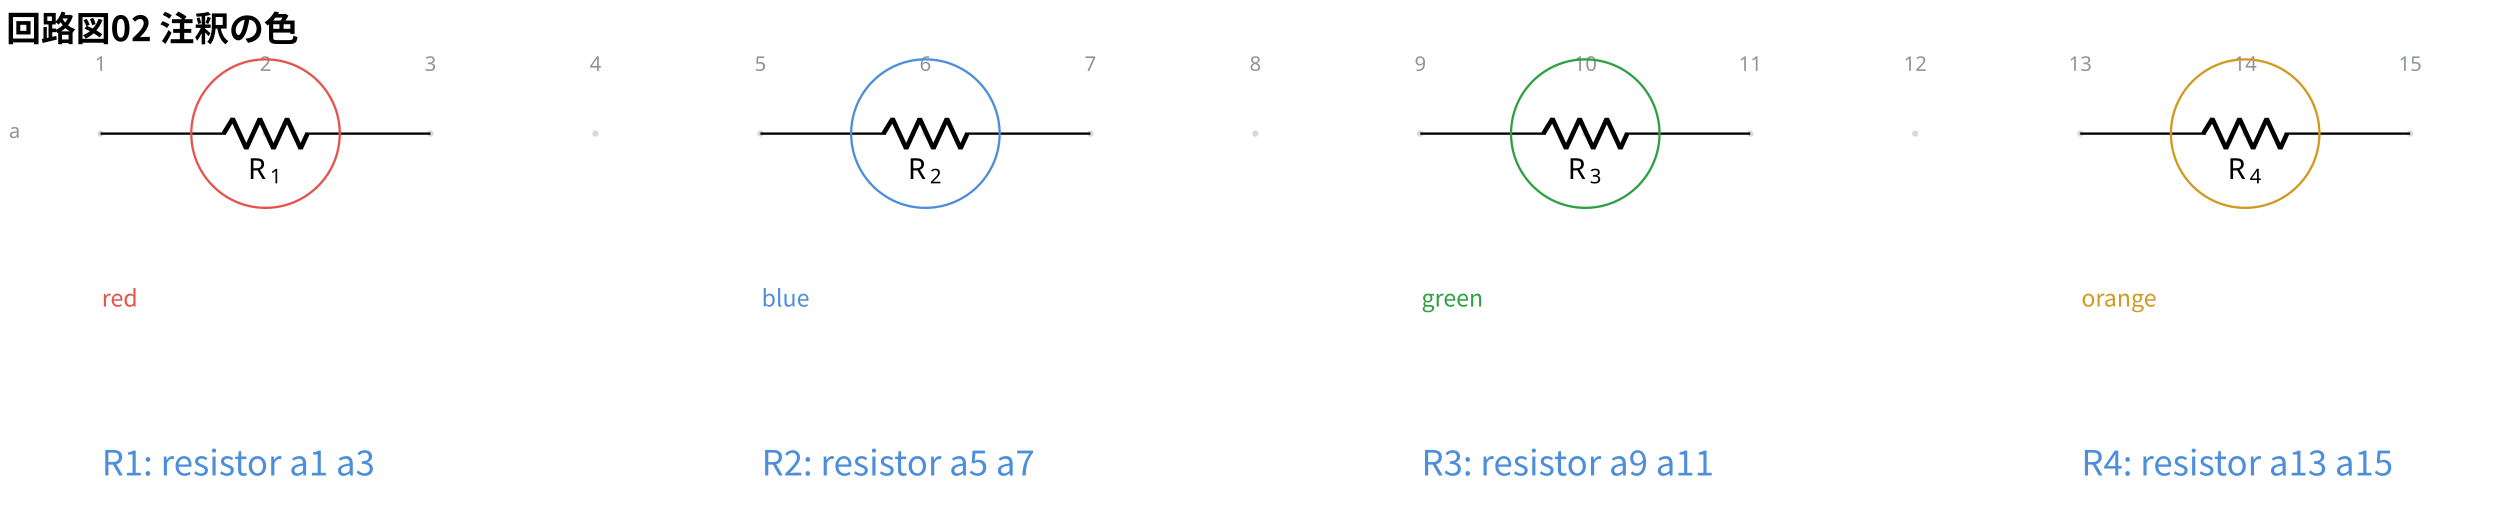
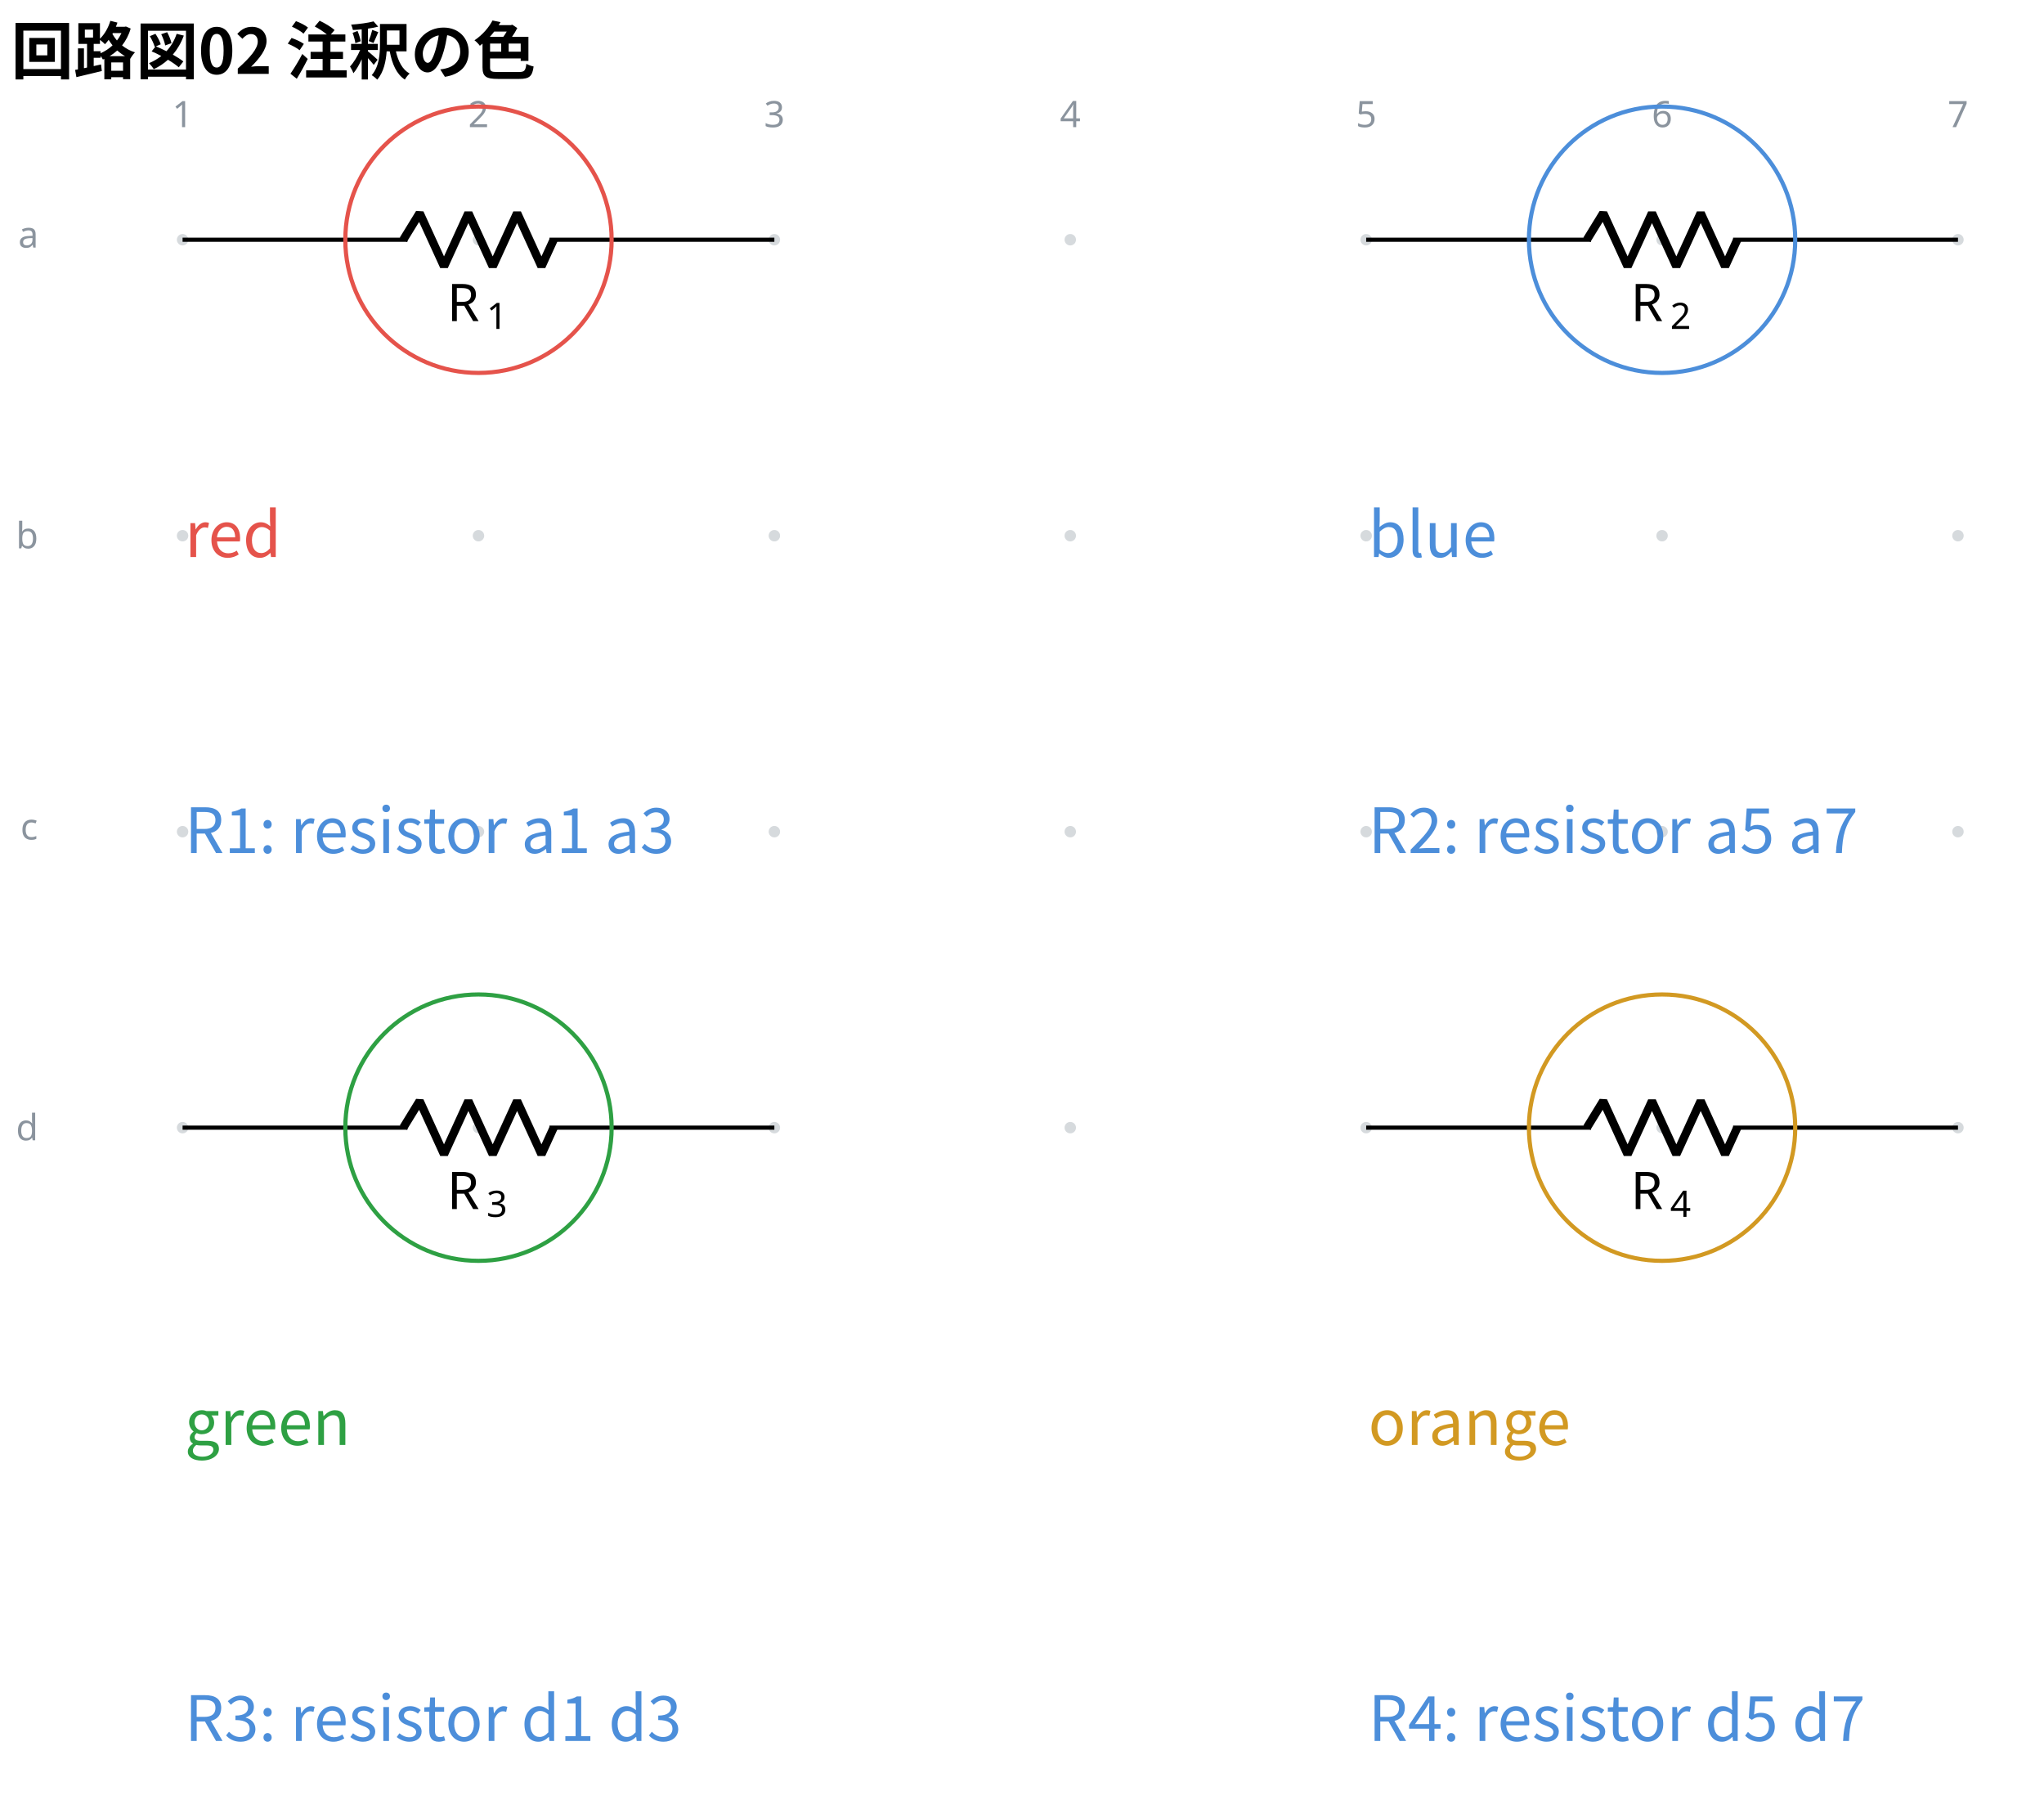
- <svg xmlns="http://www.w3.org/2000/svg" data-circuit-fence="0.1.0" fill="currentColor" width="1149.811" height="236.06" viewBox="-72 -72 862.358 177.045">
+ <svg xmlns="http://www.w3.org/2000/svg" data-circuit-fence="0.1.0" fill="currentColor" width="524.121" height="463.682" viewBox="-72 -72 393.091 347.761">
  <g stroke="currentColor" stroke-miterlimit="10" stroke-width=".8">
-     <path fill="#8b949e" fill-opacity=".35" stroke="none" stroke-opacity=".35" d="M-36.218-25.909a1.1 1.1 0 1 0-2.2 0 1.1 1.1 0 0 0 2.2 0M20.688-25.909a1.1 1.1 0 1 0-2.2 0 1.1 1.1 0 0 0 2.2 0M77.593-25.909a1.1 1.1 0 1 0-2.2 0 1.1 1.1 0 0 0 2.2 0M134.499-25.909a1.1 1.1 0 1 0-2.2 0 1.1 1.1 0 0 0 2.2 0M191.404-25.909a1.1 1.1 0 1 0-2.2 0 1.1 1.1 0 0 0 2.2 0M248.31-25.909a1.1 1.1 0 1 0-2.2 0 1.1 1.1 0 0 0 2.2 0M305.215-25.909a1.1 1.1 0 1 0-2.2 0 1.1 1.1 0 0 0 2.2 0M362.12-25.909a1.1 1.1 0 1 0-2.2 0 1.1 1.1 0 0 0 2.2 0M419.026-25.909a1.1 1.1 0 1 0-2.2 0 1.1 1.1 0 0 0 2.2 0M475.932-25.909a1.1 1.1 0 1 0-2.2 0 1.1 1.1 0 0 0 2.2 0M532.837-25.909a1.1 1.1 0 1 0-2.2 0 1.1 1.1 0 0 0 2.2 0M589.743-25.909a1.1 1.1 0 1 0-2.2 0 1.1 1.1 0 0 0 2.2 0M646.648-25.909a1.1 1.1 0 1 0-2.2 0 1.1 1.1 0 0 0 2.2 0M703.554-25.909a1.1 1.1 0 1 0-2.2 0 1.1 1.1 0 0 0 2.2 0M760.46-25.909a1.1 1.1 0 1 0-2.2 0 1.1 1.1 0 0 0 2.2 0m-1.1 0" />
+     <path fill="#8b949e" fill-opacity=".35" stroke="none" stroke-opacity=".35" d="M-35.787-25.909a1.1 1.1 0 1 0-2.2 0 1.1 1.1 0 0 0 2.2 0M-35.787 30.997a1.1 1.1 0 1 0-2.2 0 1.1 1.1 0 0 0 2.2 0M-35.787 87.902a1.1 1.1 0 1 0-2.2 0 1.1 1.1 0 0 0 2.2 0M-35.787 144.808a1.1 1.1 0 1 0-2.2 0 1.1 1.1 0 0 0 2.2 0M21.118-25.909a1.1 1.1 0 1 0-2.2 0 1.1 1.1 0 0 0 2.2 0M21.118 30.997a1.1 1.1 0 1 0-2.2 0 1.1 1.1 0 0 0 2.2 0M21.118 87.902a1.1 1.1 0 1 0-2.2 0 1.1 1.1 0 0 0 2.2 0M21.118 144.808a1.1 1.1 0 1 0-2.2 0 1.1 1.1 0 0 0 2.2 0M78.024-25.909a1.1 1.1 0 1 0-2.2 0 1.1 1.1 0 0 0 2.2 0M78.024 30.997a1.1 1.1 0 1 0-2.2 0 1.1 1.1 0 0 0 2.2 0M78.024 87.902a1.1 1.1 0 1 0-2.2 0 1.1 1.1 0 0 0 2.2 0M78.024 144.808a1.1 1.1 0 1 0-2.2 0 1.1 1.1 0 0 0 2.2 0M134.93-25.909a1.1 1.1 0 1 0-2.2 0 1.1 1.1 0 0 0 2.2 0M134.93 30.997a1.1 1.1 0 1 0-2.2 0 1.1 1.1 0 0 0 2.2 0M134.93 87.902a1.1 1.1 0 1 0-2.2 0 1.1 1.1 0 0 0 2.2 0M134.93 144.808a1.1 1.1 0 1 0-2.2 0 1.1 1.1 0 0 0 2.2 0M191.835-25.909a1.1 1.1 0 1 0-2.2 0 1.1 1.1 0 0 0 2.2 0M191.835 30.997a1.1 1.1 0 1 0-2.2 0 1.1 1.1 0 0 0 2.2 0M191.835 87.902a1.1 1.1 0 1 0-2.2 0 1.1 1.1 0 0 0 2.2 0M191.835 144.808a1.1 1.1 0 1 0-2.2 0 1.1 1.1 0 0 0 2.2 0M248.74-25.909a1.1 1.1 0 1 0-2.2 0 1.1 1.1 0 0 0 2.2 0M248.74 30.997a1.1 1.1 0 1 0-2.2 0 1.1 1.1 0 0 0 2.2 0M248.74 87.902a1.1 1.1 0 1 0-2.2 0 1.1 1.1 0 0 0 2.2 0M248.74 144.808a1.1 1.1 0 1 0-2.2 0 1.1 1.1 0 0 0 2.2 0M305.646-25.909a1.1 1.1 0 1 0-2.2 0 1.1 1.1 0 0 0 2.2 0M305.646 30.997a1.1 1.1 0 1 0-2.2 0 1.1 1.1 0 0 0 2.2 0M305.646 87.902a1.1 1.1 0 1 0-2.2 0 1.1 1.1 0 0 0 2.2 0M305.646 144.808a1.1 1.1 0 1 0-2.2 0 1.1 1.1 0 0 0 2.2 0m-1.1 0" />
    <g fill="#8b949e" stroke="#8b949e">
-       <text x="-37.318" y="-25.909" fill="#8b949e" stroke="none" font-family="cmr7" font-size="7" transform="translate(-1.993 -21.645)">1</text>
+       <text x="-36.887" y="-25.909" fill="#8b949e" stroke="none" font-family="cmr7" font-size="7" transform="translate(-1.993 -21.645)">1</text>
    </g>
    <g fill="#8b949e" stroke="#8b949e">
-       <text x="-37.318" y="-25.909" fill="#8b949e" stroke="none" font-family="cmr7" font-size="7" transform="translate(54.912 -21.645)">2</text>
+       <text x="-36.887" y="-25.909" fill="#8b949e" stroke="none" font-family="cmr7" font-size="7" transform="translate(54.912 -21.645)">2</text>
    </g>
    <g fill="#8b949e" stroke="#8b949e">
-       <text x="-37.318" y="-25.909" fill="#8b949e" stroke="none" font-family="cmr7" font-size="7" transform="translate(111.818 -21.645)">3</text>
+       <text x="-36.887" y="-25.909" fill="#8b949e" stroke="none" font-family="cmr7" font-size="7" transform="translate(111.818 -21.645)">3</text>
    </g>
    <g fill="#8b949e" stroke="#8b949e">
-       <text x="-37.318" y="-25.909" fill="#8b949e" stroke="none" font-family="cmr7" font-size="7" transform="translate(168.723 -21.645)">4</text>
+       <text x="-36.887" y="-25.909" fill="#8b949e" stroke="none" font-family="cmr7" font-size="7" transform="translate(168.723 -21.645)">4</text>
    </g>
    <g fill="#8b949e" stroke="#8b949e">
-       <text x="-37.318" y="-25.909" fill="#8b949e" stroke="none" font-family="cmr7" font-size="7" transform="translate(225.629 -21.645)">5</text>
+       <text x="-36.887" y="-25.909" fill="#8b949e" stroke="none" font-family="cmr7" font-size="7" transform="translate(225.629 -21.645)">5</text>
    </g>
    <g fill="#8b949e" stroke="#8b949e">
-       <text x="-37.318" y="-25.909" fill="#8b949e" stroke="none" font-family="cmr7" font-size="7" transform="translate(282.534 -21.645)">6</text>
+       <text x="-36.887" y="-25.909" fill="#8b949e" stroke="none" font-family="cmr7" font-size="7" transform="translate(282.534 -21.645)">6</text>
    </g>
    <g fill="#8b949e" stroke="#8b949e">
-       <text x="-37.318" y="-25.909" fill="#8b949e" stroke="none" font-family="cmr7" font-size="7" transform="translate(339.44 -21.645)">7</text>
+       <text x="-36.887" y="-25.909" fill="#8b949e" stroke="none" font-family="cmr7" font-size="7" transform="translate(339.44 -21.645)">7</text>
    </g>
    <g fill="#8b949e" stroke="#8b949e">
-       <text x="-37.318" y="-25.909" fill="#8b949e" stroke="none" font-family="cmr7" font-size="7" transform="translate(396.345 -21.645)">8</text>
+       <text x="-36.887" y="-25.909" fill="#8b949e" stroke="none" font-family="cmr7" font-size="7" transform="translate(-31.62 1.507)">a</text>
    </g>
    <g fill="#8b949e" stroke="#8b949e">
-       <text x="-37.318" y="-25.909" fill="#8b949e" stroke="none" font-family="cmr7" font-size="7" transform="translate(453.25 -21.645)">9</text>
+       <text x="-36.887" y="-25.909" fill="#8b949e" stroke="none" font-family="cmr7" font-size="7" transform="translate(-32.05 59.336)">b</text>
    </g>
    <g fill="#8b949e" stroke="#8b949e">
-       <text x="-37.318" y="-25.909" fill="#8b949e" stroke="none" font-family="cmr7" font-size="7" transform="translate(508.163 -21.645)">10</text>
+       <text x="-36.887" y="-25.909" fill="#8b949e" stroke="none" font-family="cmr7" font-size="7" transform="translate(-31.189 115.318)">c</text>
    </g>
    <g fill="#8b949e" stroke="#8b949e">
-       <text x="-37.318" y="-25.909" fill="#8b949e" stroke="none" font-family="cmr7" font-size="7" transform="translate(565.069 -21.645)">11</text>
+       <text x="-36.887" y="-25.909" fill="#8b949e" stroke="none" font-family="cmr7" font-size="7" transform="translate(-32.05 173.147)">d</text>
    </g>
-     <g fill="#8b949e" stroke="#8b949e">
-       <text x="-37.318" y="-25.909" fill="#8b949e" stroke="none" font-family="cmr7" font-size="7" transform="translate(621.974 -21.645)">12</text>
-     </g>
-     <g fill="#8b949e" stroke="#8b949e">
-       <text x="-37.318" y="-25.909" fill="#8b949e" stroke="none" font-family="cmr7" font-size="7" transform="translate(678.88 -21.645)">13</text>
-     </g>
-     <g fill="#8b949e" stroke="#8b949e">
-       <text x="-37.318" y="-25.909" fill="#8b949e" stroke="none" font-family="cmr7" font-size="7" transform="translate(735.785 -21.645)">14</text>
-     </g>
-     <g fill="#8b949e" stroke="#8b949e">
-       <text x="-37.318" y="-25.909" fill="#8b949e" stroke="none" font-family="cmr7" font-size="7" transform="translate(792.69 -21.645)">15</text>
-     </g>
-     <g fill="#8b949e" stroke="#8b949e">
-       <text x="-37.318" y="-25.909" fill="#8b949e" stroke="none" font-family="cmr7" font-size="7" transform="translate(-31.62 1.507)">a</text>
-     </g>
-     <path fill="none" d="M-37.318-25.909h.4m-.4 0H5.93m27.315 0h43.248m-.4 0h.4" />
+     <path fill="none" d="M-36.887-25.909h.4m-.4 0H6.36m27.315 0h43.248m-.4 0h.4" />
    <g stroke-linejoin="bevel" stroke-width="1.6">
-       <path fill="none" d="m5.13-25.909 3.143-5.121 4.686 10.243 4.686-10.243 4.686 10.243 4.685-10.243 4.686 10.243 2.343-5.122" />
+       <path fill="none" d="m5.561-25.909 3.143-5.121 4.686 10.243 4.685-10.243 4.686 10.243 4.686-10.243 4.686 10.243 2.343-5.122" />
    </g>
    <g stroke="none">
-       <text x="-37.318" y="-25.909" font-family="cmmi10" font-size="10" transform="translate(50.866 15.648)">R</text>
-       <text x="-29.725" y="-24.409" font-family="cmr7" font-size="7" transform="translate(50.866 15.648)">1</text>
+       <text x="-36.887" y="-25.909" font-family="cmmi10" font-size="10" transform="translate(50.866 15.648)">R</text>
+       <text x="-29.294" y="-24.409" font-family="cmr7" font-size="7" transform="translate(50.866 15.648)">1</text>
    </g>
-     <path fill="none" d="M190.304-25.909h.4m-.4 0h43.248m27.315 0h43.248m-.4 0h.4" />
+     <path fill="none" d="M190.735-25.909h.4m-.4 0h43.248m27.315 0h43.248m-.4 0h.4" />
    <g stroke-linejoin="bevel" stroke-width="1.6">
-       <path fill="none" d="m232.752-25.909 3.143-5.121 4.686 10.243 4.686-10.243 4.686 10.243 4.685-10.243 4.686 10.243 2.343-5.122" />
+       <path fill="none" d="m233.183-25.909 3.143-5.121 4.686 10.243 4.685-10.243 4.686 10.243 4.686-10.243 4.686 10.243 2.342-5.122" />
    </g>
    <g stroke="none">
-       <text x="-37.318" y="-25.909" font-family="cmmi10" font-size="10" transform="translate(278.488 15.648)">R</text>
-       <text x="-29.725" y="-24.409" font-family="cmr7" font-size="7" transform="translate(278.488 15.648)">2</text>
+       <text x="-36.887" y="-25.909" font-family="cmmi10" font-size="10" transform="translate(278.488 15.648)">R</text>
+       <text x="-29.294" y="-24.409" font-family="cmr7" font-size="7" transform="translate(278.488 15.648)">2</text>
    </g>
-     <path fill="none" d="M417.926-25.909h.4m-.4 0h43.248m27.315 0h43.248m-.4 0h.4" />
+     <path fill="none" d="M-36.887 144.808h.4m-.4 0H6.36m27.315 0h43.248m-.4 0h.4" />
    <g stroke-linejoin="bevel" stroke-width="1.6">
-       <path fill="none" d="m460.374-25.909 3.143-5.121 4.686 10.243 4.686-10.243 4.685 10.243 4.686-10.243 4.686 10.243 2.343-5.122" />
+       <path fill="none" d="m5.561 144.808 3.143-5.122 4.686 10.243 4.685-10.243 4.686 10.243 4.686-10.243 4.686 10.243 2.343-5.121" />
    </g>
    <g stroke="none">
-       <text x="-37.318" y="-25.909" font-family="cmmi10" font-size="10" transform="translate(506.11 15.648)">R</text>
-       <text x="-29.725" y="-24.409" font-family="cmr7" font-size="7" transform="translate(506.11 15.648)">3</text>
+       <text x="-36.887" y="-25.909" font-family="cmmi10" font-size="10" transform="translate(50.866 186.365)">R</text>
+       <text x="-29.294" y="-24.409" font-family="cmr7" font-size="7" transform="translate(50.866 186.365)">3</text>
    </g>
-     <path fill="none" d="M645.548-25.909h.4m-.4 0h43.248m27.315 0h43.248m-.4 0h.4" />
+     <path fill="none" d="M190.735 144.808h.4m-.4 0h43.248m27.315 0h43.248m-.4 0h.4" />
    <g stroke-linejoin="bevel" stroke-width="1.6">
-       <path fill="none" d="m687.996-25.909 3.143-5.121 4.686 10.243 4.686-10.243 4.685 10.243 4.686-10.243 4.686 10.243 2.343-5.122" />
+       <path fill="none" d="m233.183 144.808 3.143-5.122 4.686 10.243 4.685-10.243 4.686 10.243 4.686-10.243 4.686 10.243 2.342-5.121" />
    </g>
    <g stroke="none">
-       <text x="-37.318" y="-25.909" font-family="cmmi10" font-size="10" transform="translate(733.732 15.648)">R</text>
-       <text x="-29.725" y="-24.409" font-family="cmr7" font-size="7" transform="translate(733.732 15.648)">4</text>
+       <text x="-36.887" y="-25.909" font-family="cmmi10" font-size="10" transform="translate(278.488 186.365)">R</text>
+       <text x="-29.294" y="-24.409" font-family="cmr7" font-size="7" transform="translate(278.488 186.365)">4</text>
    </g>
-     <path fill="none" stroke="#e5534b" d="M45.195-25.909c0-14.142-11.465-25.607-25.607-25.607-14.143 0-25.608 11.465-25.608 25.607C-6.02-11.766 5.445-.3 19.588-.3c14.142 0 25.607-11.465 25.607-25.608Zm-25.607 0" />
-     <path fill="none" stroke="#4c8eda" d="M272.817-25.909c0-14.142-11.465-25.607-25.607-25.607-14.143 0-25.608 11.465-25.608 25.607C221.602-11.766 233.067-.3 247.21-.3c14.142 0 25.607-11.465 25.607-25.608Zm-25.607 0" />
-     <path fill="none" stroke="#2ea043" d="M500.439-25.909c0-14.142-11.465-25.607-25.607-25.607-14.143 0-25.608 11.465-25.608 25.607C449.224-11.766 460.69-.3 474.832-.3c14.142 0 25.607-11.465 25.607-25.608Zm-25.607 0" />
-     <path fill="none" stroke="#d29922" d="M728.061-25.909c0-14.142-11.465-25.607-25.607-25.607-14.143 0-25.608 11.465-25.608 25.607 0 14.143 11.465 25.608 25.608 25.608 14.142 0 25.607-11.465 25.607-25.608Zm-25.607 0" />
+     <path fill="none" stroke="#e5534b" d="M45.626-25.909c0-14.142-11.465-25.607-25.608-25.607-14.142 0-25.607 11.465-25.607 25.607C-5.589-11.766 5.876-.3 20.018-.3c14.143 0 25.608-11.465 25.608-25.608Zm-25.608 0" />
+     <path fill="none" stroke="#4c8eda" d="M273.248-25.909c0-14.142-11.465-25.607-25.608-25.607-14.142 0-25.607 11.465-25.607 25.607C222.033-11.766 233.498-.3 247.64-.3c14.143 0 25.608-11.465 25.608-25.608Zm-25.608 0" />
+     <path fill="none" stroke="#2ea043" d="M45.626 144.808c0-14.143-11.465-25.608-25.608-25.608-14.142 0-25.607 11.465-25.607 25.608 0 14.142 11.465 25.607 25.607 25.607 14.143 0 25.608-11.465 25.608-25.607Zm-25.608 0" />
+     <path fill="none" stroke="#d29922" d="M273.248 144.808c0-14.143-11.465-25.608-25.608-25.608-14.142 0-25.607 11.465-25.607 25.608 0 14.142 11.465 25.607 25.607 25.607 14.143 0 25.608-11.465 25.608-25.607Zm-25.608 0" />
    <g>
-       <text x="-37.318" y="-25.909" fill="#e5534b" stroke="none" font-family="'Noto Sans CJK JP','Noto Sans JP','Hiragino Sans','Yu Gothic',sans-serif" font-size="8" transform="translate(.4 59.639)">red</text>
+       <text x="-36.887" y="-25.909" fill="#e5534b" stroke="none" font-family="'Noto Sans CJK JP','Noto Sans JP','Hiragino Sans','Yu Gothic',sans-serif" font-size="12" transform="translate(.4 61.005)">red</text>
    </g>
    <g>
-       <text x="-37.318" y="-25.909" fill="#4c8eda" stroke="none" font-family="'Noto Sans CJK JP','Noto Sans JP','Hiragino Sans','Yu Gothic',sans-serif" font-size="8" transform="translate(228.022 59.639)">blue</text>
+       <text x="-36.887" y="-25.909" fill="#4c8eda" stroke="none" font-family="'Noto Sans CJK JP','Noto Sans JP','Hiragino Sans','Yu Gothic',sans-serif" font-size="12" transform="translate(228.022 61.005)">blue</text>
    </g>
    <g>
-       <text x="-37.318" y="-25.909" fill="#2ea043" stroke="none" font-family="'Noto Sans CJK JP','Noto Sans JP','Hiragino Sans','Yu Gothic',sans-serif" font-size="8" transform="translate(455.644 59.639)">green</text>
+       <text x="-36.887" y="-25.909" fill="#4c8eda" stroke="none" font-family="'Noto Sans CJK JP','Noto Sans JP','Hiragino Sans','Yu Gothic',sans-serif" font-size="12" transform="translate(.4 117.911)">R1: resistor a1 a3</text>
    </g>
    <g>
-       <text x="-37.318" y="-25.909" fill="#d29922" stroke="none" font-family="'Noto Sans CJK JP','Noto Sans JP','Hiragino Sans','Yu Gothic',sans-serif" font-size="8" transform="translate(683.266 59.639)">orange</text>
+       <text x="-36.887" y="-25.909" fill="#4c8eda" stroke="none" font-family="'Noto Sans CJK JP','Noto Sans JP','Hiragino Sans','Yu Gothic',sans-serif" font-size="12" transform="translate(228.022 117.911)">R2: resistor a5 a7</text>
    </g>
    <g>
-       <text x="-37.318" y="-25.909" fill="#4c8eda" stroke="none" font-family="'Noto Sans CJK JP','Noto Sans JP','Hiragino Sans','Yu Gothic',sans-serif" font-size="12" transform="translate(.4 117.911)">R1: resistor a1 a3</text>
+       <text x="-36.887" y="-25.909" fill="#2ea043" stroke="none" font-family="'Noto Sans CJK JP','Noto Sans JP','Hiragino Sans','Yu Gothic',sans-serif" font-size="12" transform="translate(.4 231.722)">green</text>
    </g>
    <g>
-       <text x="-37.318" y="-25.909" fill="#4c8eda" stroke="none" font-family="'Noto Sans CJK JP','Noto Sans JP','Hiragino Sans','Yu Gothic',sans-serif" font-size="12" transform="translate(228.022 117.911)">R2: resistor a5 a7</text>
+       <text x="-36.887" y="-25.909" fill="#d29922" stroke="none" font-family="'Noto Sans CJK JP','Noto Sans JP','Hiragino Sans','Yu Gothic',sans-serif" font-size="12" transform="translate(228.022 231.722)">orange</text>
    </g>
    <g>
-       <text x="-37.318" y="-25.909" fill="#4c8eda" stroke="none" font-family="'Noto Sans CJK JP','Noto Sans JP','Hiragino Sans','Yu Gothic',sans-serif" font-size="12" transform="translate(455.644 117.911)">R3: resistor a9 a11</text>
+       <text x="-36.887" y="-25.909" fill="#4c8eda" stroke="none" font-family="'Noto Sans CJK JP','Noto Sans JP','Hiragino Sans','Yu Gothic',sans-serif" font-size="12" transform="translate(.4 288.627)">R3: resistor d1 d3</text>
    </g>
    <g>
-       <text x="-37.318" y="-25.909" fill="#4c8eda" stroke="none" font-family="'Noto Sans CJK JP','Noto Sans JP','Hiragino Sans','Yu Gothic',sans-serif" font-size="12" transform="translate(683.266 117.911)">R4: resistor a13 a15</text>
+       <text x="-36.887" y="-25.909" fill="#4c8eda" stroke="none" font-family="'Noto Sans CJK JP','Noto Sans JP','Hiragino Sans','Yu Gothic',sans-serif" font-size="12" transform="translate(228.022 288.627)">R4: resistor d5 d7</text>
    </g>
    <g>
-       <text x="-37.318" y="-25.909" fill="currentColor" stroke="none" font-family="'Noto Sans CJK JP','Noto Sans JP','Hiragino Sans','Yu Gothic',sans-serif" font-size="12" transform="translate(-32.552 -31.889)" font-weight="bold">回路図02 注釈の色</text>
+       <text x="-36.887" y="-25.909" fill="currentColor" stroke="none" font-family="'Noto Sans CJK JP','Noto Sans JP','Hiragino Sans','Yu Gothic',sans-serif" font-size="12" transform="translate(-32.983 -31.889)" font-weight="bold">回路図02 注釈の色</text>
    </g>
  </g>
</svg>
